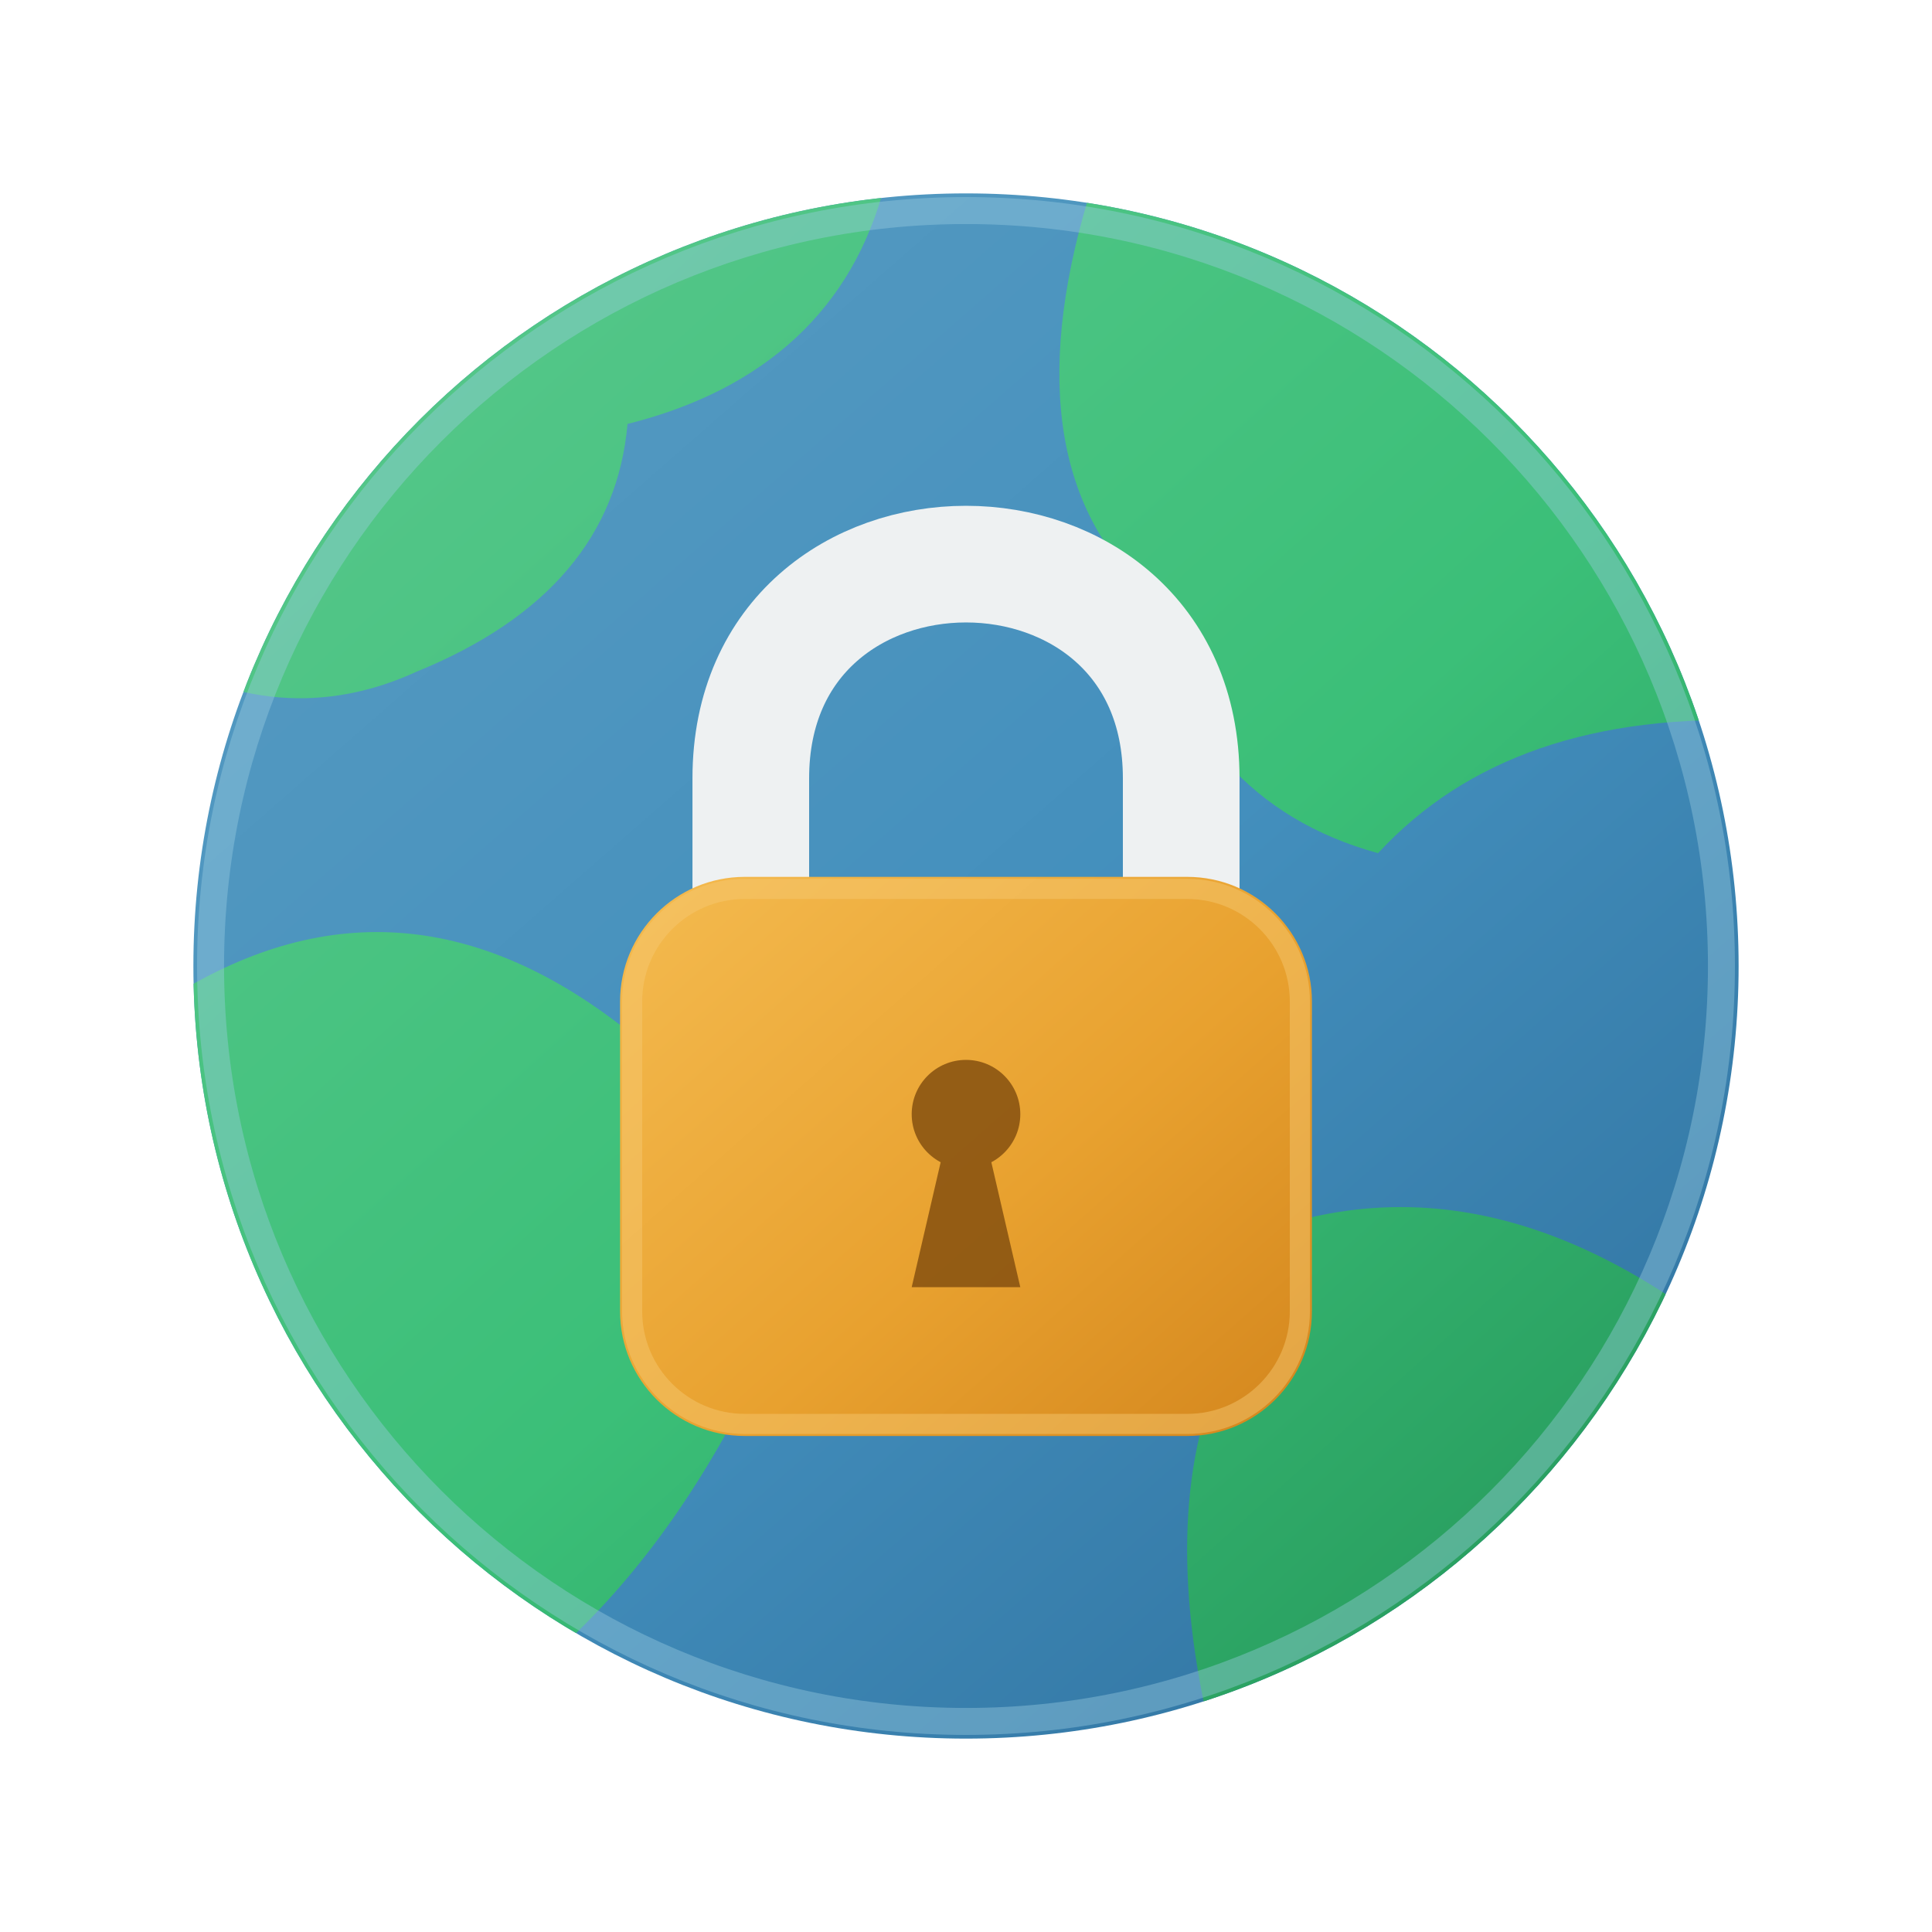
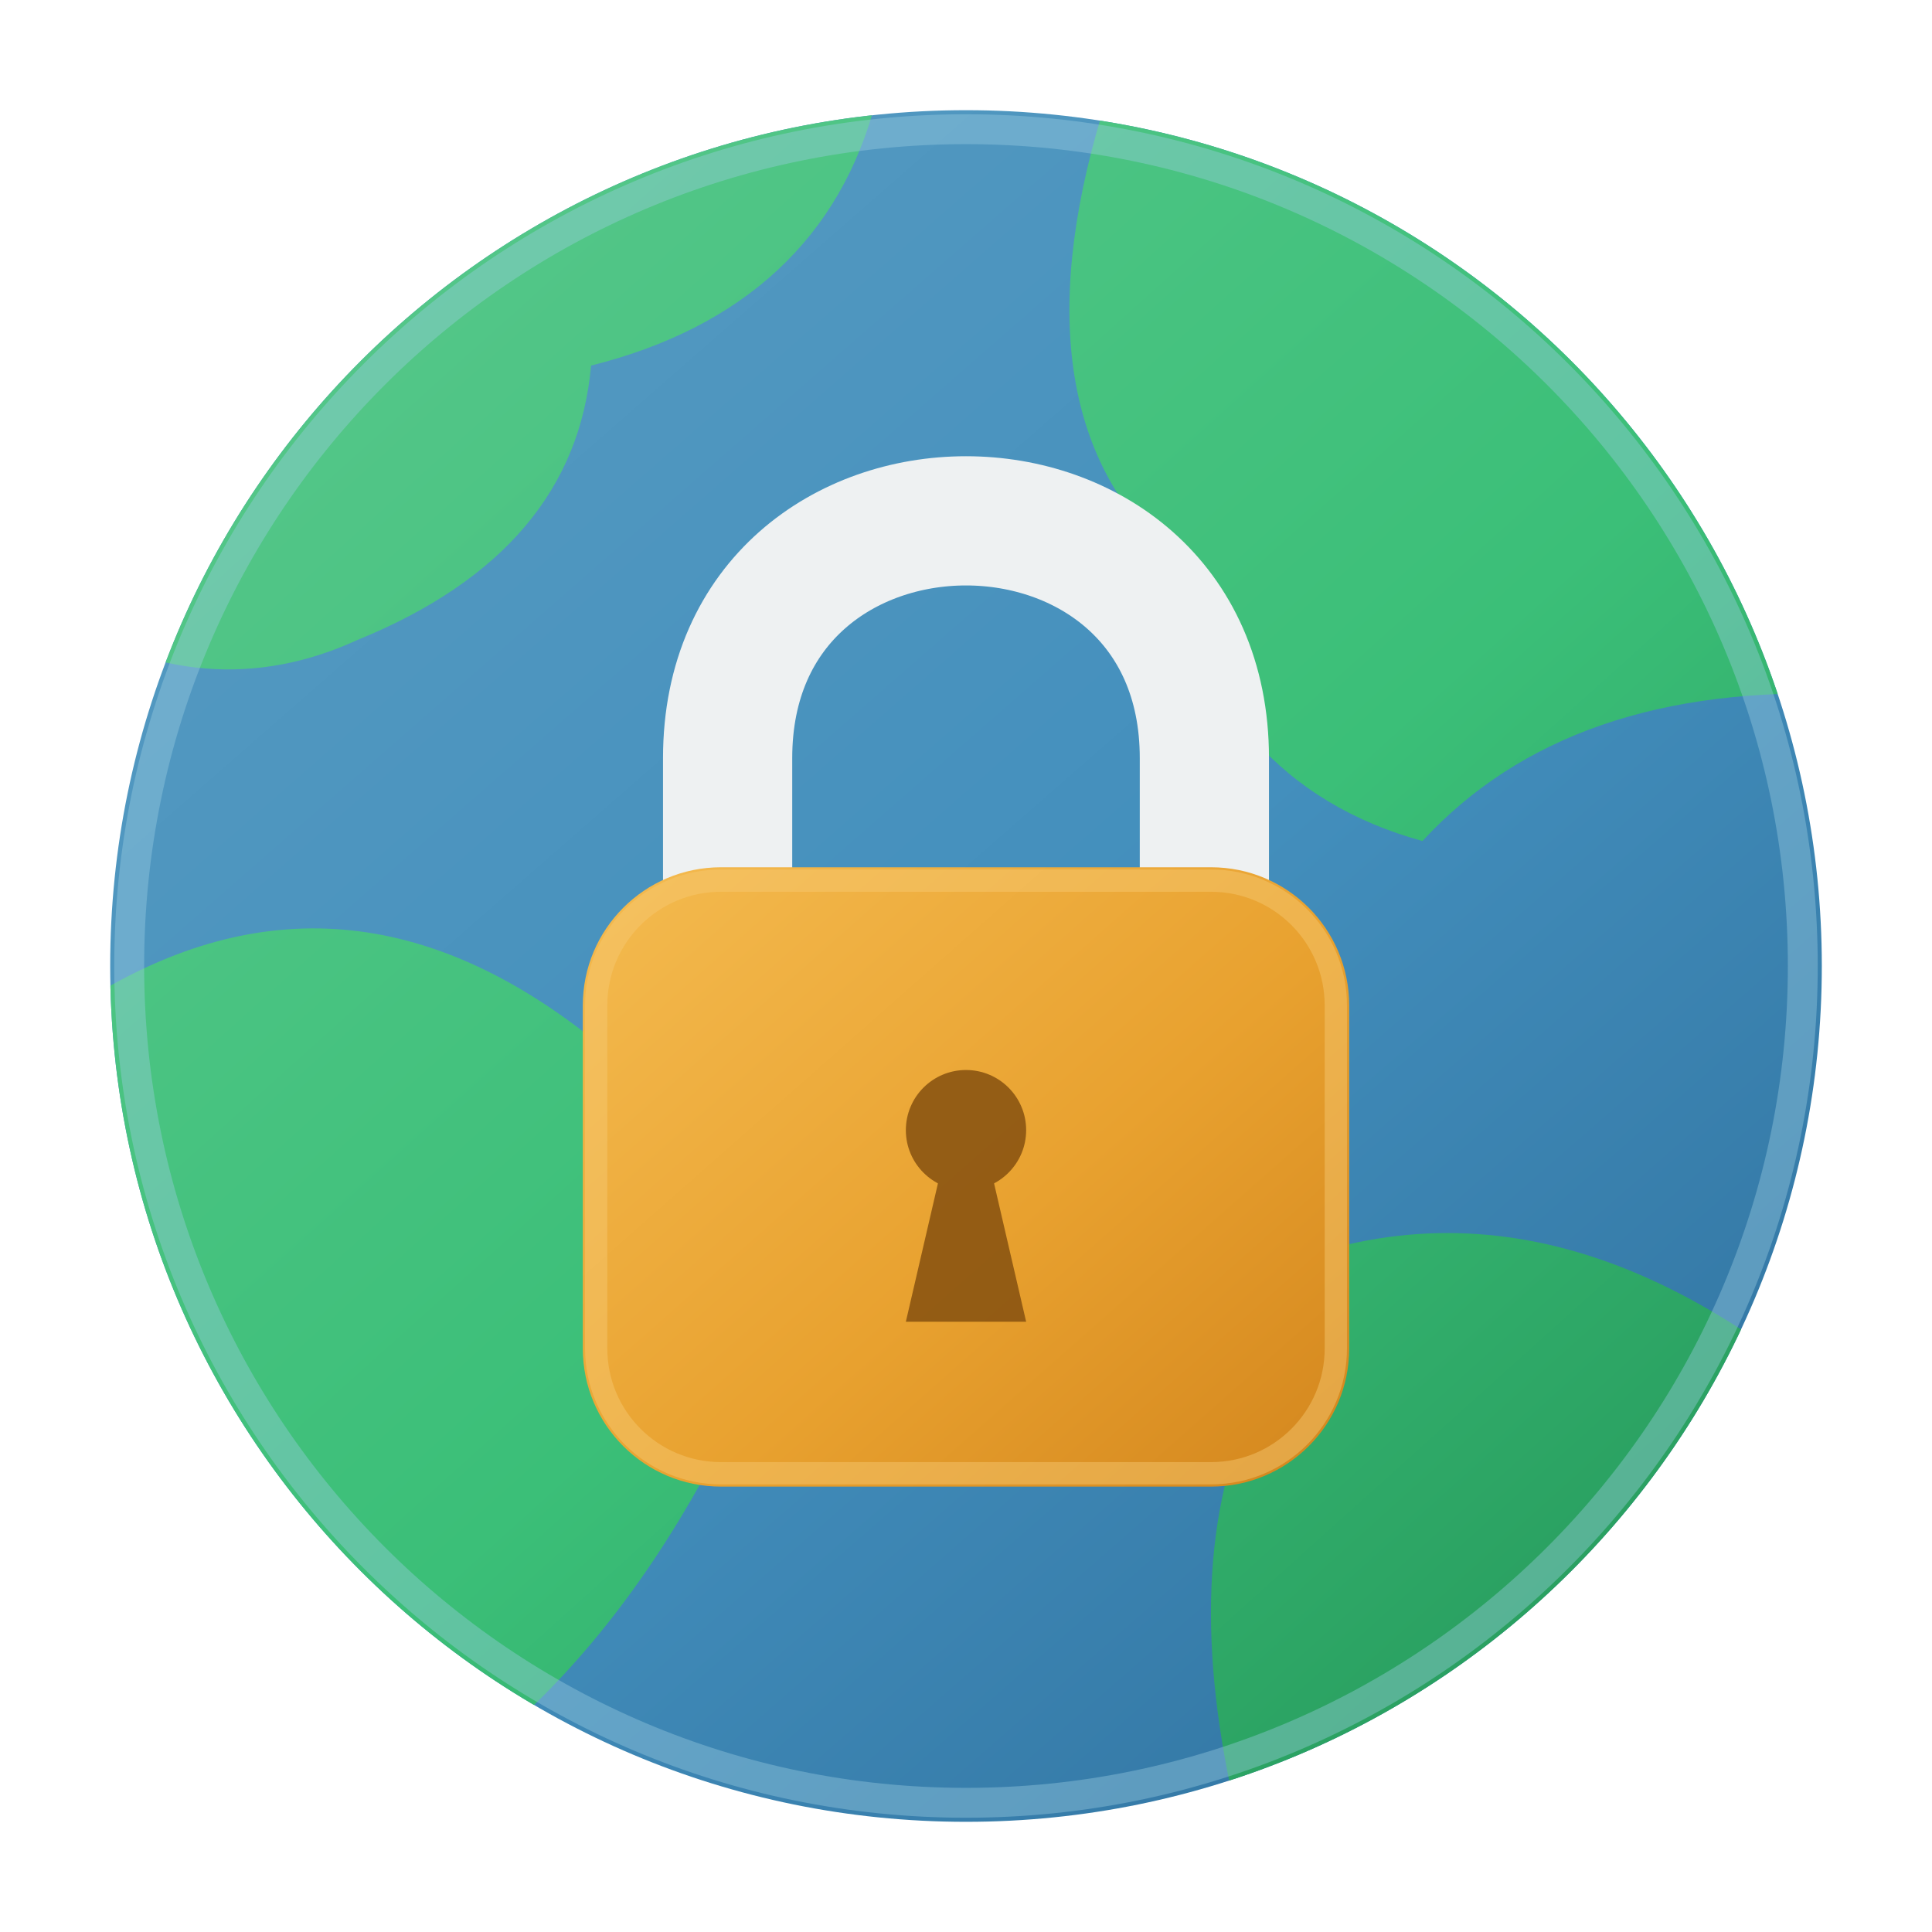
<svg xmlns="http://www.w3.org/2000/svg" width="1024" height="1024" viewBox="0 0 1024 1024">
  <defs>
    <linearGradient id="ocean" x1="245" y1="170" x2="770" y2="770" gradientUnits="userSpaceOnUse">
      <stop stop-color="#579bc1" />
      <stop offset=".52" stop-color="#438fbd" />
      <stop offset="1" stop-color="#2f719e" />
    </linearGradient>
    <linearGradient id="land" x1="260" y1="190" x2="750" y2="735" gradientUnits="userSpaceOnUse">
      <stop stop-color="#56c78a" />
      <stop offset=".55" stop-color="#3bbf78" />
      <stop offset="1" stop-color="#279b5d" />
    </linearGradient>
    <linearGradient id="lock" x1="385" y1="400" x2="650" y2="700" gradientUnits="userSpaceOnUse">
      <stop stop-color="#f3b84c" />
      <stop offset=".55" stop-color="#e8a12f" />
      <stop offset="1" stop-color="#d4871e" />
    </linearGradient>
    <clipPath id="globe-clip">
      <circle cx="512" cy="455" r="315" />
    </clipPath>
  </defs>
-   <g transform="translate(512 512) scale(1.3) translate(-512 -455)">
+   <g transform="translate(512 512) scale(1.44) translate(-512 -455)">
    <circle cx="512" cy="455" r="315" fill="url(#ocean)" />
    <g clip-path="url(#globe-clip)" fill="url(#land)">
      <path d="M177 326c74-121 177-185 302-190-13 51-49 84-105 98-4 45-32 79-86 101-37 17-75 14-111-9Z" />
      <path d="M564 135c129 18 229 103 273 220-69-3-121 15-157 54-51-14-83-50-95-107-38-36-45-92-21-167Z" />
      <path d="M189 467c63-39 125-34 187 16 57 25 73 73 48 144-45 90-108 146-189 166-58-88-73-197-46-326Z" />
      <path d="M612 572c78-38 157-18 238 59-45 89-122 144-231 164-20-67-22-122-7-165-22-17-22-36 0-58Z" />
    </g>
    <circle cx="512" cy="455" r="308" fill="none" stroke="#9ccde2" stroke-width="11" stroke-opacity=".4" />
    <g transform="translate(512 490) scale(.82) translate(-512 -490)">
      <path d="M405 429v-75c0-142 214-142 214 0v75" fill="none" stroke="#eef1f2" stroke-width="58" stroke-linecap="round" />
      <rect x="340" y="403" width="344" height="278" rx="62" fill="url(#lock)" />
      <rect x="346" y="409" width="332" height="266" rx="56" fill="none" stroke="#f7cb75" stroke-width="10" stroke-opacity=".45" />
      <g fill="#85500f" opacity=".85">
        <path d="M501 538h22l16 69h-54Z" />
        <circle cx="512" cy="521" r="27" />
      </g>
    </g>
  </g>
</svg>
